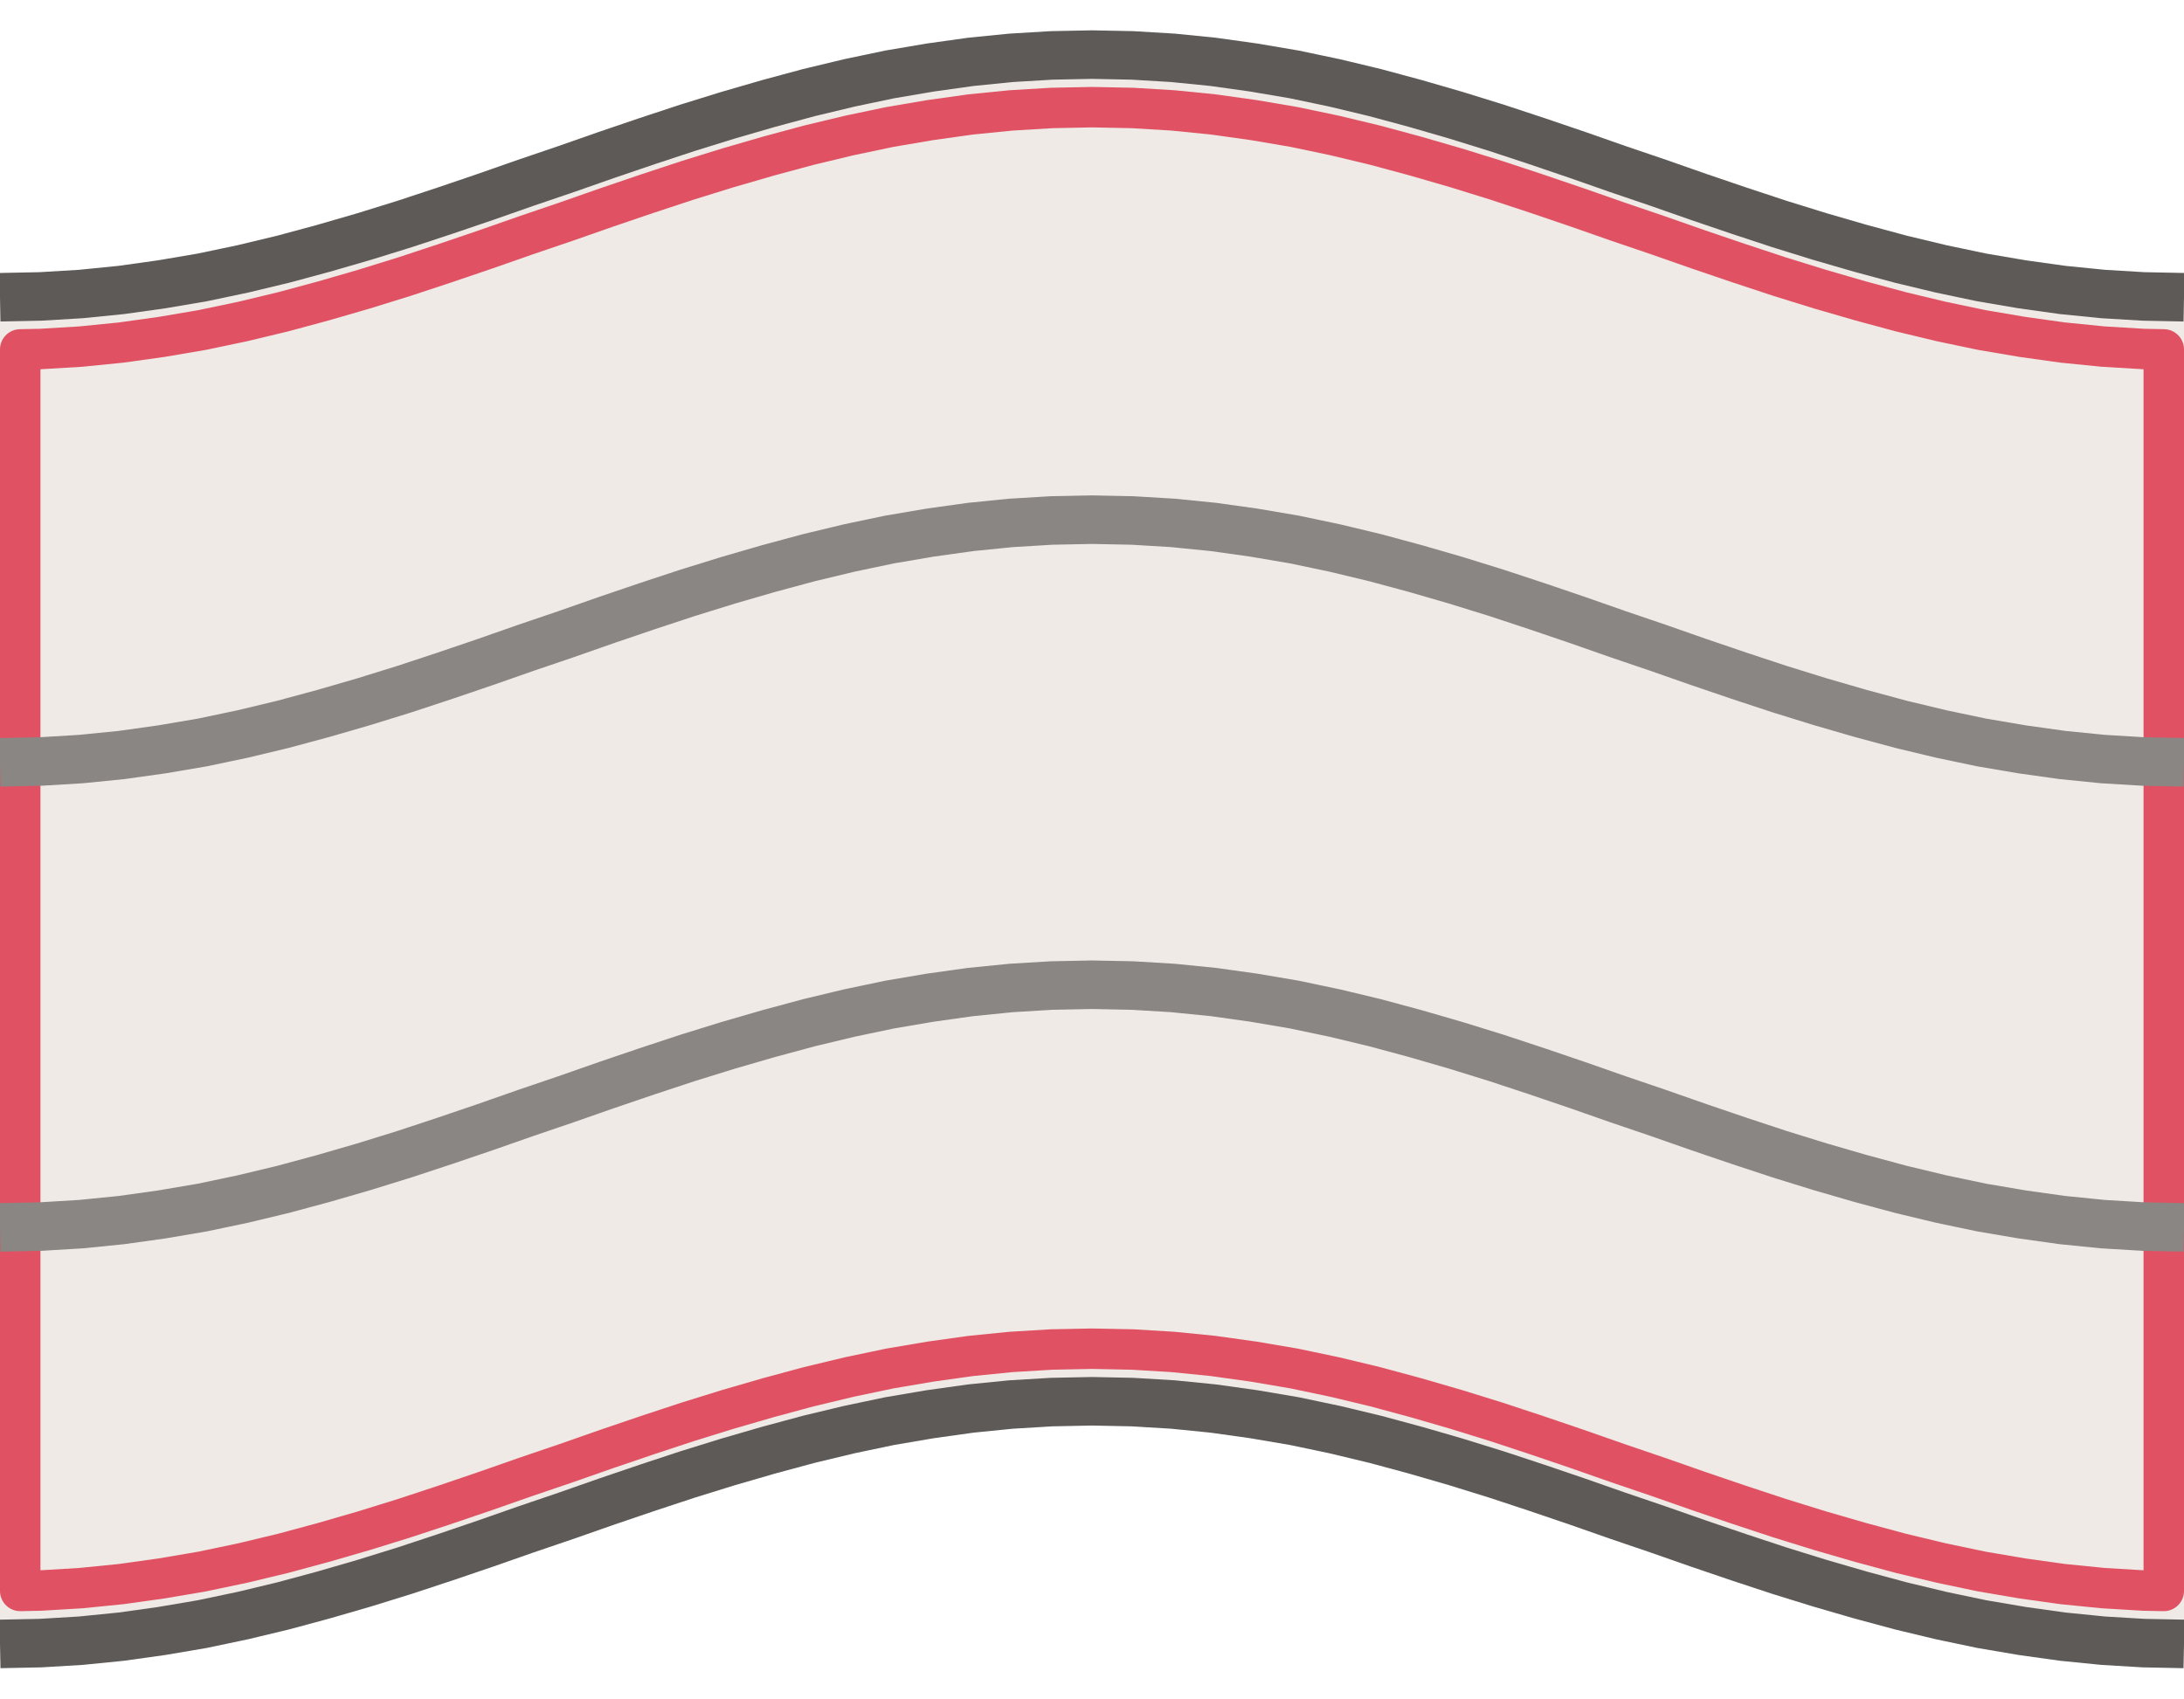
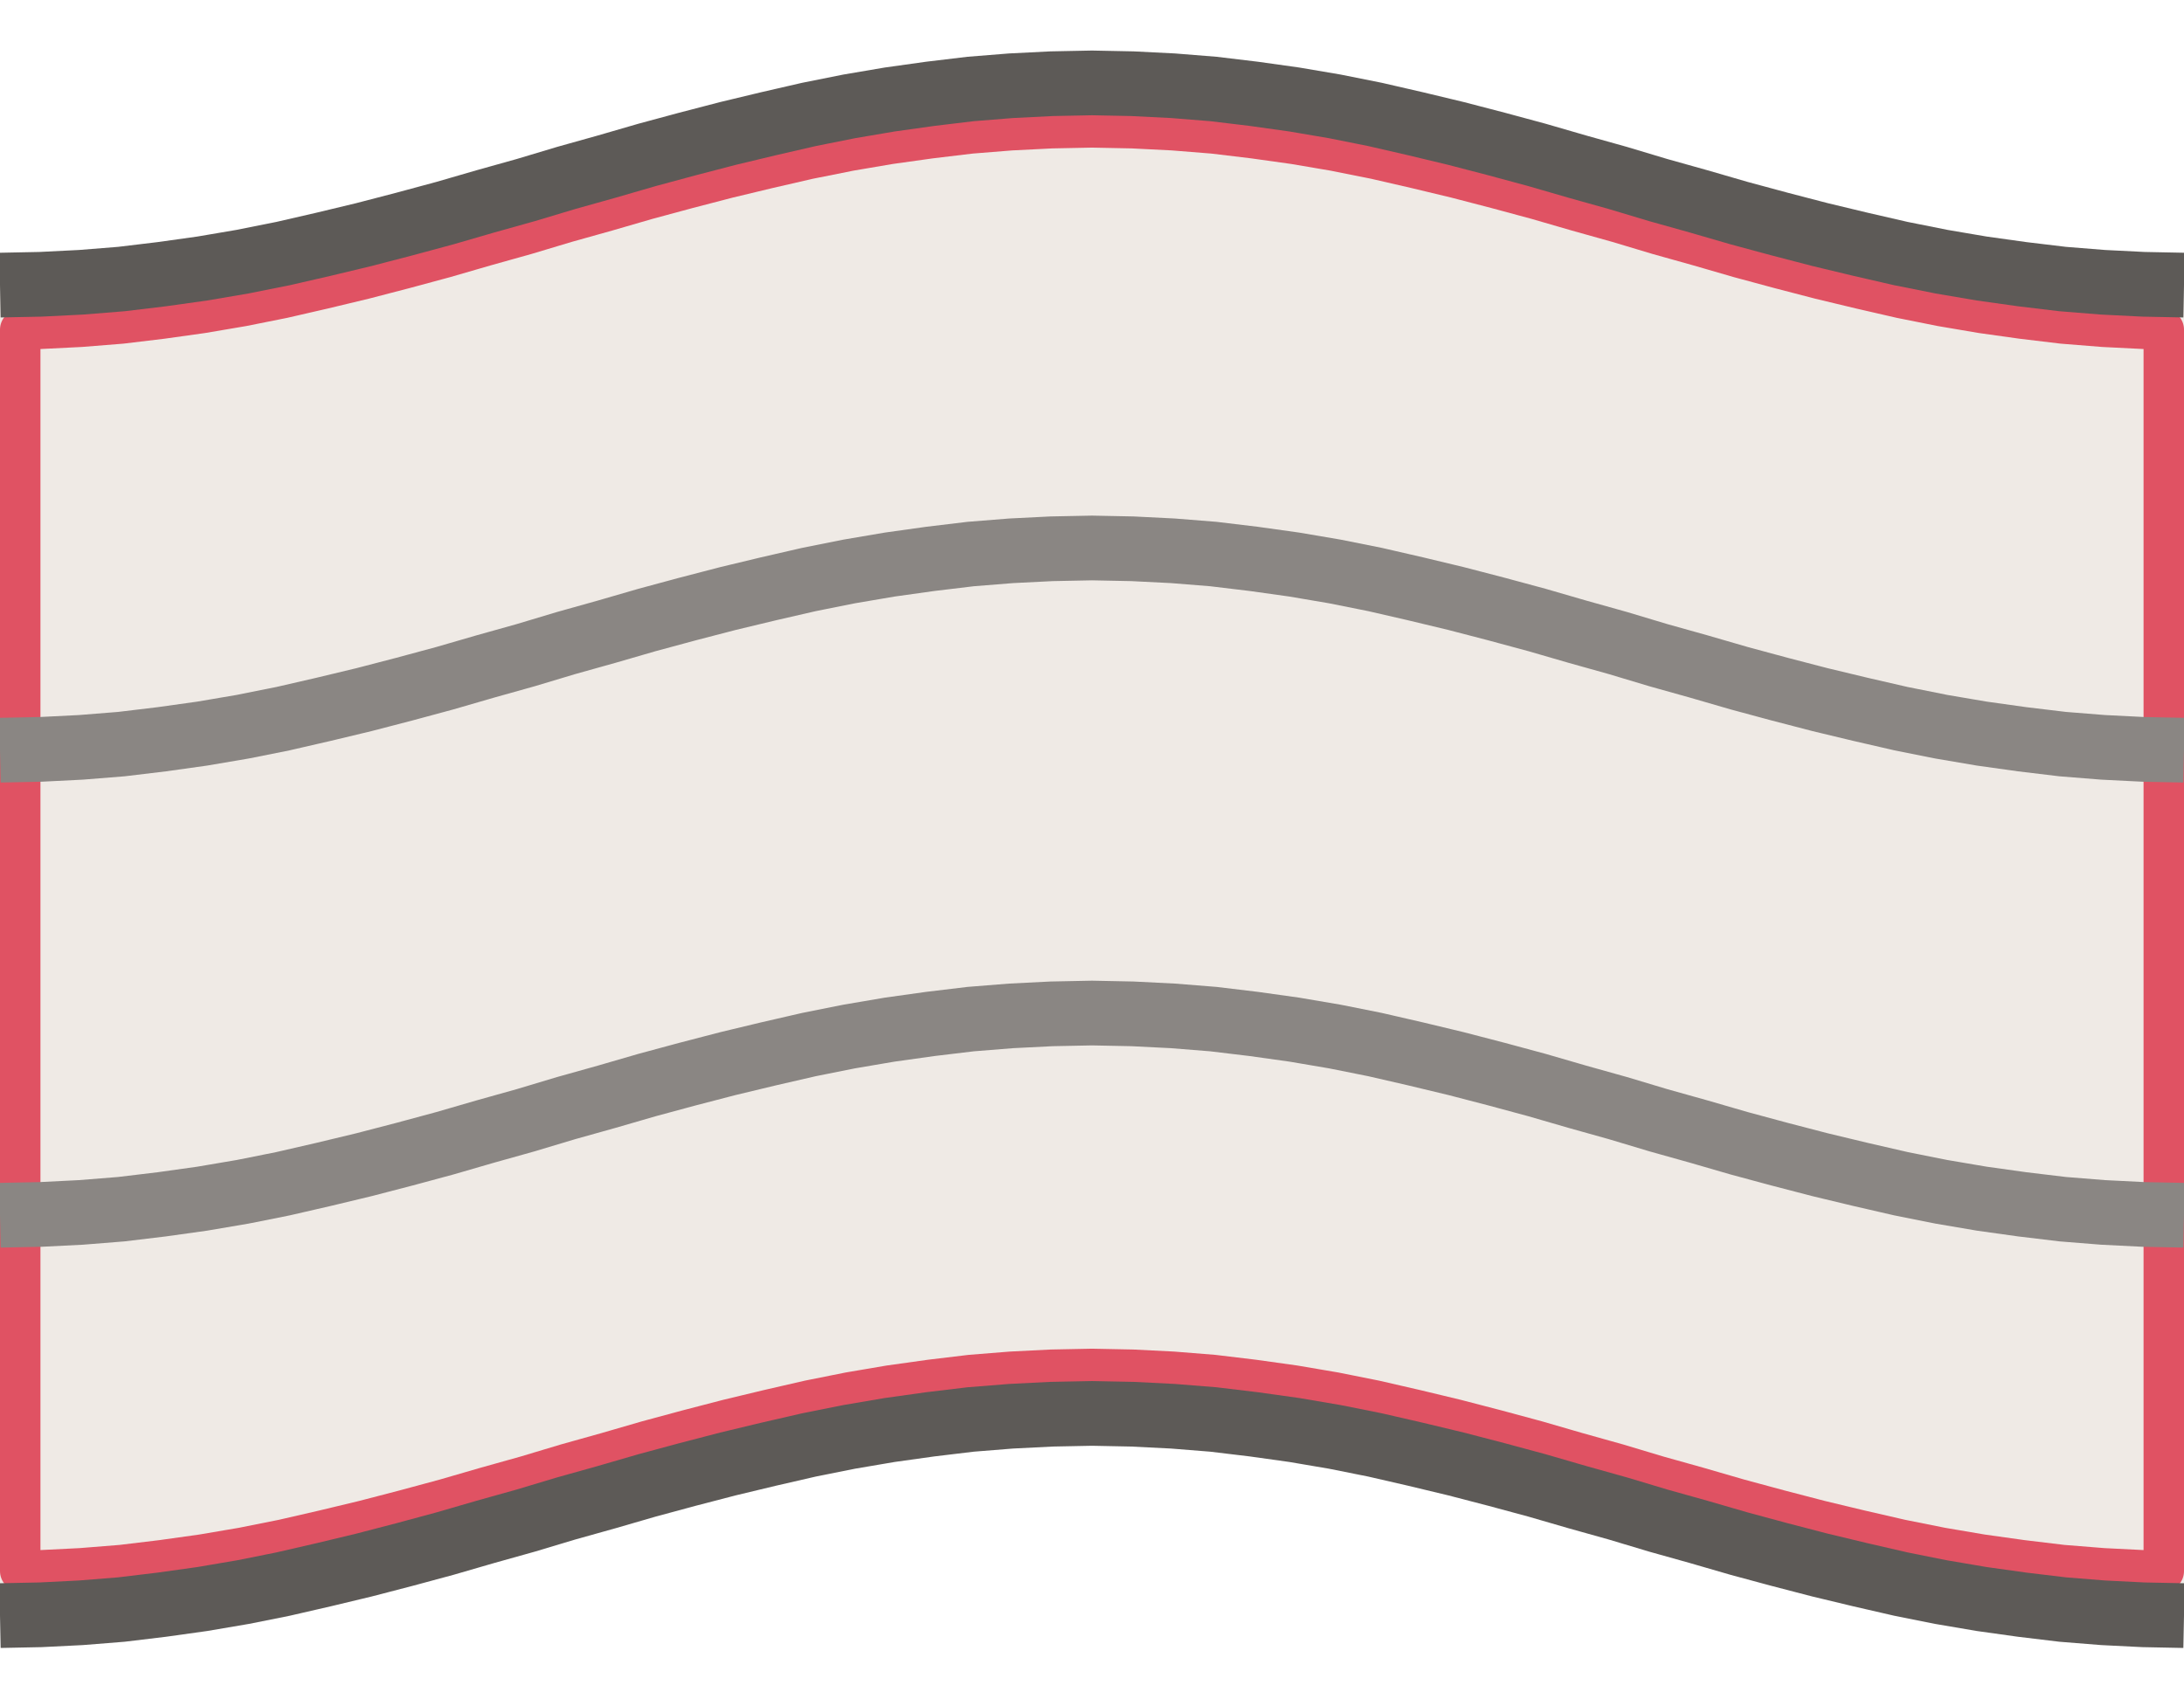
<svg xmlns="http://www.w3.org/2000/svg" width="54" height="42" viewBox="-27.0 -21.0 54 42">
-   <path d="M -27.00 -13.65 L -26.00 -13.67 L -25.00 -13.73 L -24.00 -13.83 L -23.00 -13.97 L -22.00 -14.14 L -21.00 -14.35 L -20.00 -14.59 L -19.00 -14.86 L -18.00 -15.15 L -17.00 -15.46 L -16.00 -15.79 L -15.00 -16.13 L -14.00 -16.48 L -13.00 -16.82 L -12.00 -17.17 L -11.00 -17.51 L -10.00 -17.84 L -9.00 -18.15 L -8.00 -18.44 L -7.00 -18.71 L -6.00 -18.95 L -5.00 -19.16 L -4.00 -19.33 L -3.00 -19.47 L -2.00 -19.57 L -1.00 -19.63 L 0.00 -19.65 L 1.00 -19.63 L 2.00 -19.57 L 3.00 -19.47 L 4.00 -19.33 L 5.00 -19.16 L 6.00 -18.95 L 7.00 -18.71 L 8.00 -18.44 L 9.00 -18.15 L 10.00 -17.84 L 11.00 -17.51 L 12.00 -17.17 L 13.00 -16.82 L 14.00 -16.48 L 15.00 -16.13 L 16.00 -15.79 L 17.00 -15.46 L 18.00 -15.15 L 19.00 -14.86 L 20.00 -14.59 L 21.00 -14.35 L 22.00 -14.14 L 23.00 -13.97 L 24.00 -13.83 L 25.00 -13.73 L 26.00 -13.67 L 27.00 -13.65 L 27.00 19.65 L 26.00 19.63 L 25.00 19.57 L 24.00 19.47 L 23.00 19.33 L 22.00 19.16 L 21.00 18.95 L 20.00 18.71 L 19.00 18.44 L 18.00 18.15 L 17.00 17.84 L 16.00 17.51 L 15.00 17.17 L 14.00 16.82 L 13.00 16.48 L 12.00 16.13 L 11.00 15.79 L 10.00 15.46 L 9.00 15.15 L 8.00 14.86 L 7.00 14.59 L 6.00 14.35 L 5.00 14.14 L 4.00 13.97 L 3.00 13.83 L 2.00 13.73 L 1.00 13.67 L 0.00 13.65 L -1.00 13.67 L -2.00 13.73 L -3.00 13.83 L -4.00 13.97 L -5.00 14.14 L -6.00 14.35 L -7.00 14.59 L -8.00 14.86 L -9.00 15.15 L -10.00 15.46 L -11.00 15.79 L -12.00 16.13 L -13.00 16.48 L -14.00 16.82 L -15.00 17.17 L -16.00 17.51 L -17.00 17.84 L -18.00 18.15 L -19.00 18.44 L -20.00 18.71 L -21.00 18.95 L -22.00 19.16 L -23.00 19.33 L -24.00 19.47 L -25.00 19.57 L -26.00 19.63 L -27.00 19.65 Z" fill="#efeae5" />
-   <path d="M -26.50 -12.36 L -26.00 -12.37 L -25.00 -12.43 L -24.00 -12.53 L -23.00 -12.67 L -22.00 -12.84 L -21.00 -13.05 L -20.00 -13.29 L -19.00 -13.56 L -18.00 -13.85 L -17.00 -14.16 L -16.00 -14.49 L -15.00 -14.83 L -14.00 -15.18 L -13.00 -15.52 L -12.00 -15.87 L -11.00 -16.21 L -10.00 -16.54 L -9.00 -16.85 L -8.00 -17.14 L -7.00 -17.41 L -6.00 -17.65 L -5.00 -17.86 L -4.00 -18.03 L -3.00 -18.17 L -2.00 -18.27 L -1.00 -18.33 L 0.00 -18.35 L 1.00 -18.33 L 2.00 -18.27 L 3.00 -18.17 L 4.00 -18.03 L 5.00 -17.86 L 6.00 -17.65 L 7.00 -17.41 L 8.00 -17.14 L 9.00 -16.85 L 10.00 -16.54 L 11.00 -16.21 L 12.00 -15.87 L 13.00 -15.52 L 14.00 -15.18 L 15.00 -14.83 L 16.00 -14.49 L 17.00 -14.16 L 18.00 -13.85 L 19.00 -13.56 L 20.00 -13.29 L 21.00 -13.05 L 22.00 -12.84 L 23.00 -12.67 L 24.00 -12.53 L 25.00 -12.43 L 26.00 -12.37 L 26.50 -12.36 L 26.50 18.34 L 26.00 18.33 L 25.00 18.27 L 24.00 18.17 L 23.00 18.03 L 22.00 17.86 L 21.00 17.65 L 20.00 17.41 L 19.00 17.14 L 18.00 16.85 L 17.00 16.54 L 16.00 16.21 L 15.00 15.87 L 14.00 15.52 L 13.00 15.18 L 12.00 14.83 L 11.00 14.49 L 10.00 14.16 L 9.00 13.85 L 8.00 13.56 L 7.00 13.29 L 6.00 13.05 L 5.00 12.84 L 4.00 12.67 L 3.00 12.53 L 2.00 12.43 L 1.00 12.37 L 0.00 12.35 L -1.00 12.37 L -2.00 12.43 L -3.00 12.53 L -4.00 12.67 L -5.00 12.84 L -6.00 13.05 L -7.00 13.29 L -8.00 13.56 L -9.00 13.85 L -10.00 14.16 L -11.00 14.49 L -12.00 14.83 L -13.00 15.18 L -14.00 15.52 L -15.00 15.87 L -16.00 16.21 L -17.00 16.54 L -18.00 16.85 L -19.00 17.14 L -20.00 17.41 L -21.00 17.65 L -22.00 17.86 L -23.00 18.03 L -24.00 18.17 L -25.00 18.27 L -26.00 18.33 L -26.50 18.34 Z" fill="none" stroke="#e05263" stroke-width="1.0" stroke-linejoin="round" />
-   <path d="M -27.00 -13.65 L -26.00 -13.67 L -25.00 -13.73 L -24.00 -13.83 L -23.00 -13.97 L -22.00 -14.14 L -21.00 -14.35 L -20.00 -14.59 L -19.00 -14.86 L -18.00 -15.15 L -17.00 -15.46 L -16.00 -15.79 L -15.00 -16.13 L -14.00 -16.48 L -13.00 -16.82 L -12.00 -17.17 L -11.00 -17.51 L -10.00 -17.84 L -9.00 -18.15 L -8.00 -18.44 L -7.00 -18.71 L -6.00 -18.95 L -5.00 -19.16 L -4.00 -19.33 L -3.00 -19.47 L -2.00 -19.57 L -1.00 -19.63 L 0.00 -19.65 L 1.00 -19.63 L 2.00 -19.57 L 3.00 -19.47 L 4.00 -19.33 L 5.00 -19.16 L 6.00 -18.95 L 7.00 -18.71 L 8.00 -18.44 L 9.00 -18.15 L 10.00 -17.84 L 11.00 -17.51 L 12.00 -17.17 L 13.00 -16.82 L 14.00 -16.48 L 15.00 -16.13 L 16.00 -15.79 L 17.00 -15.46 L 18.00 -15.15 L 19.00 -14.86 L 20.00 -14.59 L 21.00 -14.35 L 22.00 -14.14 L 23.00 -13.97 L 24.00 -13.83 L 25.00 -13.73 L 26.00 -13.67 L 27.00 -13.65" fill="none" stroke="#5d5a57" stroke-width="1.2" />
-   <path d="M -27.00 19.65 L -26.00 19.63 L -25.00 19.57 L -24.00 19.47 L -23.00 19.33 L -22.00 19.16 L -21.00 18.95 L -20.00 18.71 L -19.00 18.44 L -18.00 18.15 L -17.00 17.84 L -16.00 17.51 L -15.00 17.17 L -14.00 16.82 L -13.00 16.48 L -12.00 16.13 L -11.00 15.79 L -10.00 15.46 L -9.00 15.15 L -8.00 14.86 L -7.00 14.59 L -6.00 14.35 L -5.00 14.14 L -4.00 13.97 L -3.00 13.83 L -2.00 13.73 L -1.00 13.67 L 0.00 13.65 L 1.00 13.67 L 2.00 13.73 L 3.00 13.83 L 4.00 13.97 L 5.00 14.14 L 6.00 14.35 L 7.00 14.59 L 8.00 14.86 L 9.00 15.15 L 10.00 15.46 L 11.00 15.79 L 12.00 16.13 L 13.00 16.48 L 14.00 16.82 L 15.00 17.17 L 16.00 17.51 L 17.00 17.84 L 18.00 18.15 L 19.00 18.44 L 20.00 18.71 L 21.00 18.95 L 22.00 19.16 L 23.00 19.33 L 24.00 19.47 L 25.00 19.57 L 26.00 19.63 L 27.00 19.65" fill="none" stroke="#5d5a57" stroke-width="1.2" />
-   <path d="M -27.00 -2.15 L -26.00 -2.17 L -25.00 -2.23 L -24.00 -2.33 L -23.00 -2.47 L -22.00 -2.64 L -21.00 -2.85 L -20.00 -3.09 L -19.00 -3.36 L -18.00 -3.65 L -17.00 -3.96 L -16.00 -4.29 L -15.00 -4.63 L -14.00 -4.98 L -13.00 -5.32 L -12.00 -5.67 L -11.00 -6.01 L -10.00 -6.34 L -9.00 -6.65 L -8.00 -6.94 L -7.00 -7.21 L -6.00 -7.45 L -5.00 -7.66 L -4.00 -7.83 L -3.00 -7.97 L -2.00 -8.07 L -1.00 -8.13 L 0.00 -8.15 L 1.00 -8.13 L 2.00 -8.07 L 3.00 -7.97 L 4.00 -7.83 L 5.00 -7.66 L 6.00 -7.45 L 7.00 -7.21 L 8.00 -6.94 L 9.00 -6.65 L 10.00 -6.34 L 11.00 -6.01 L 12.00 -5.67 L 13.00 -5.32 L 14.00 -4.98 L 15.00 -4.63 L 16.00 -4.29 L 17.00 -3.96 L 18.00 -3.65 L 19.00 -3.36 L 20.00 -3.09 L 21.00 -2.85 L 22.00 -2.64 L 23.00 -2.47 L 24.00 -2.33 L 25.00 -2.23 L 26.00 -2.17 L 27.00 -2.15" fill="none" stroke="#8a8683" stroke-width="1.2" />
-   <path d="M -27.00 9.35 L -26.00 9.33 L -25.00 9.27 L -24.00 9.17 L -23.00 9.03 L -22.00 8.86 L -21.00 8.65 L -20.00 8.41 L -19.00 8.14 L -18.00 7.85 L -17.00 7.54 L -16.00 7.21 L -15.00 6.87 L -14.00 6.52 L -13.00 6.18 L -12.00 5.83 L -11.00 5.49 L -10.00 5.16 L -9.00 4.85 L -8.00 4.56 L -7.00 4.29 L -6.00 4.05 L -5.00 3.84 L -4.00 3.67 L -3.00 3.53 L -2.00 3.43 L -1.00 3.37 L 0.00 3.35 L 1.00 3.37 L 2.00 3.43 L 3.00 3.53 L 4.00 3.67 L 5.00 3.84 L 6.00 4.05 L 7.00 4.29 L 8.00 4.56 L 9.00 4.85 L 10.00 5.16 L 11.00 5.49 L 12.00 5.83 L 13.00 6.18 L 14.00 6.52 L 15.00 6.87 L 16.00 7.21 L 17.00 7.54 L 18.00 7.85 L 19.00 8.14 L 20.00 8.41 L 21.00 8.65 L 22.00 8.86 L 23.00 9.03 L 24.00 9.17 L 25.00 9.27 L 26.00 9.33 L 27.00 9.35" fill="none" stroke="#8a8683" stroke-width="1.2" />
+   <path d="M -27.00 -13.95 L -26.00 -13.97 L -25.00 -14.02 L -24.00 -14.10 L -23.00 -14.22 L -22.00 -14.36 L -21.00 -14.53 L -20.00 -14.73 L -19.00 -14.96 L -18.00 -15.20 L -17.00 -15.46 L -16.00 -15.73 L -15.00 -16.02 L -14.00 -16.30 L -13.00 -16.60 L -12.00 -16.88 L -11.00 -17.17 L -10.00 -17.44 L -9.00 -17.70 L -8.00 -17.94 L -7.00 -18.17 L -6.00 -18.37 L -5.00 -18.54 L -4.00 -18.68 L -3.00 -18.80 L -2.00 -18.88 L -1.00 -18.93 L 0.00 -18.95 L 1.00 -18.93 L 2.00 -18.88 L 3.00 -18.80 L 4.00 -18.68 L 5.00 -18.54 L 6.00 -18.37 L 7.00 -18.17 L 8.00 -17.94 L 9.00 -17.70 L 10.00 -17.44 L 11.00 -17.17 L 12.00 -16.88 L 13.00 -16.60 L 14.00 -16.30 L 15.00 -16.02 L 16.00 -15.73 L 17.00 -15.46 L 18.00 -15.20 L 19.00 -14.96 L 20.00 -14.73 L 21.00 -14.53 L 22.00 -14.36 L 23.00 -14.22 L 24.00 -14.10 L 25.00 -14.02 L 26.00 -13.97 L 27.00 -13.95 L 27.00 18.95 L 26.00 18.93 L 25.00 18.88 L 24.00 18.80 L 23.00 18.68 L 22.00 18.54 L 21.00 18.37 L 20.00 18.17 L 19.00 17.94 L 18.00 17.70 L 17.00 17.44 L 16.00 17.17 L 15.00 16.88 L 14.00 16.60 L 13.00 16.30 L 12.00 16.02 L 11.00 15.73 L 10.00 15.46 L 9.00 15.20 L 8.00 14.96 L 7.00 14.73 L 6.00 14.53 L 5.00 14.36 L 4.00 14.22 L 3.00 14.10 L 2.00 14.02 L 1.00 13.97 L 0.00 13.95 L -1.00 13.97 L -2.00 14.02 L -3.00 14.10 L -4.00 14.22 L -5.00 14.36 L -6.00 14.53 L -7.00 14.73 L -8.00 14.96 L -9.00 15.20 L -10.00 15.46 L -11.00 15.73 L -12.00 16.02 L -13.00 16.30 L -14.00 16.60 L -15.00 16.88 L -16.00 17.17 L -17.00 17.44 L -18.00 17.70 L -19.00 17.94 L -20.00 18.17 L -21.00 18.37 L -22.00 18.54 L -23.00 18.68 L -24.00 18.80 L -25.00 18.88 L -26.00 18.93 L -27.00 18.95 Z" fill="#efeae5" />
+   <path d="M -26.50 -12.85 L -26.00 -12.87 L -25.00 -12.92 L -24.00 -13.00 L -23.00 -13.12 L -22.00 -13.26 L -21.00 -13.43 L -20.00 -13.63 L -19.00 -13.86 L -18.00 -14.10 L -17.00 -14.36 L -16.00 -14.63 L -15.00 -14.92 L -14.00 -15.20 L -13.00 -15.50 L -12.00 -15.78 L -11.00 -16.07 L -10.00 -16.34 L -9.00 -16.60 L -8.00 -16.84 L -7.00 -17.07 L -6.00 -17.27 L -5.00 -17.44 L -4.00 -17.58 L -3.00 -17.70 L -2.00 -17.78 L -1.00 -17.83 L 0.00 -17.85 L 1.00 -17.83 L 2.00 -17.78 L 3.00 -17.70 L 4.00 -17.58 L 5.00 -17.44 L 6.00 -17.27 L 7.00 -17.07 L 8.00 -16.84 L 9.00 -16.60 L 10.00 -16.34 L 11.00 -16.07 L 12.00 -15.78 L 13.00 -15.50 L 14.00 -15.20 L 15.00 -14.92 L 16.00 -14.63 L 17.00 -14.36 L 18.00 -14.10 L 19.00 -13.86 L 20.00 -13.63 L 21.00 -13.43 L 22.00 -13.26 L 23.00 -13.12 L 24.00 -13.00 L 25.00 -12.92 L 26.00 -12.87 L 26.50 -12.85 L 26.50 17.85 L 26.00 17.83 L 25.00 17.78 L 24.00 17.70 L 23.00 17.58 L 22.00 17.44 L 21.00 17.27 L 20.00 17.07 L 19.00 16.84 L 18.00 16.60 L 17.00 16.34 L 16.00 16.07 L 15.00 15.78 L 14.00 15.50 L 13.00 15.20 L 12.00 14.92 L 11.00 14.63 L 10.00 14.36 L 9.00 14.10 L 8.00 13.86 L 7.00 13.63 L 6.00 13.43 L 5.00 13.26 L 4.00 13.12 L 3.00 13.00 L 2.00 12.92 L 1.00 12.87 L 0.00 12.85 L -1.00 12.87 L -2.00 12.92 L -3.00 13.00 L -4.00 13.12 L -5.00 13.26 L -6.00 13.43 L -7.00 13.63 L -8.00 13.86 L -9.00 14.10 L -10.00 14.36 L -11.00 14.63 L -12.00 14.92 L -13.00 15.20 L -14.00 15.50 L -15.00 15.78 L -16.00 16.07 L -17.00 16.34 L -18.00 16.60 L -19.00 16.84 L -20.00 17.07 L -21.00 17.27 L -22.00 17.44 L -23.00 17.58 L -24.00 17.70 L -25.00 17.78 L -26.00 17.83 L -26.50 17.85 Z" fill="none" stroke="#e05263" stroke-width="1.0" stroke-linejoin="round" />
+   <path d="M -27.00 -13.95 L -26.00 -13.97 L -25.00 -14.02 L -24.00 -14.10 L -23.00 -14.22 L -22.00 -14.36 L -21.00 -14.53 L -20.00 -14.73 L -19.00 -14.96 L -18.00 -15.20 L -17.00 -15.46 L -16.00 -15.73 L -15.00 -16.02 L -14.00 -16.30 L -13.00 -16.60 L -12.00 -16.88 L -11.00 -17.17 L -10.00 -17.44 L -9.00 -17.70 L -8.00 -17.94 L -7.00 -18.17 L -6.00 -18.37 L -5.00 -18.54 L -4.00 -18.68 L -3.00 -18.80 L -2.00 -18.88 L -1.00 -18.93 L 0.00 -18.95 L 1.00 -18.93 L 2.00 -18.88 L 3.00 -18.80 L 4.00 -18.68 L 5.00 -18.54 L 6.00 -18.37 L 7.00 -18.17 L 8.00 -17.94 L 9.00 -17.70 L 10.00 -17.44 L 11.00 -17.17 L 12.00 -16.88 L 13.00 -16.60 L 14.00 -16.30 L 15.00 -16.02 L 16.00 -15.73 L 17.00 -15.46 L 18.00 -15.20 L 19.00 -14.96 L 20.00 -14.73 L 21.00 -14.53 L 22.00 -14.36 L 23.00 -14.22 L 24.00 -14.10 L 25.00 -14.02 L 26.00 -13.97 L 27.00 -13.95" fill="none" stroke="#5d5a57" stroke-width="1.6" />
+   <path d="M -27.00 18.95 L -26.00 18.93 L -25.00 18.88 L -24.00 18.80 L -23.00 18.68 L -22.00 18.54 L -21.00 18.37 L -20.00 18.17 L -19.00 17.94 L -18.00 17.70 L -17.00 17.44 L -16.00 17.17 L -15.00 16.88 L -14.00 16.60 L -13.00 16.30 L -12.00 16.02 L -11.00 15.73 L -10.00 15.46 L -9.00 15.20 L -8.00 14.96 L -7.00 14.73 L -6.00 14.53 L -5.00 14.36 L -4.00 14.22 L -3.00 14.10 L -2.00 14.02 L -1.00 13.97 L 0.00 13.95 L 1.00 13.97 L 2.00 14.02 L 3.00 14.10 L 4.00 14.22 L 5.00 14.36 L 6.00 14.53 L 7.00 14.73 L 8.00 14.96 L 9.00 15.20 L 10.00 15.46 L 11.00 15.73 L 12.00 16.02 L 13.00 16.30 L 14.00 16.60 L 15.00 16.88 L 16.00 17.17 L 17.00 17.44 L 18.00 17.70 L 19.00 17.94 L 20.00 18.17 L 21.00 18.37 L 22.00 18.54 L 23.00 18.68 L 24.00 18.80 L 25.00 18.88 L 26.00 18.93 L 27.00 18.95" fill="none" stroke="#5d5a57" stroke-width="1.6" />
+   <path d="M -27.00 -2.45 L -26.00 -2.47 L -25.00 -2.52 L -24.00 -2.60 L -23.00 -2.72 L -22.00 -2.86 L -21.00 -3.03 L -20.00 -3.23 L -19.00 -3.46 L -18.00 -3.70 L -17.00 -3.96 L -16.00 -4.23 L -15.00 -4.52 L -14.00 -4.80 L -13.00 -5.10 L -12.00 -5.38 L -11.00 -5.67 L -10.00 -5.94 L -9.00 -6.20 L -8.00 -6.44 L -7.00 -6.67 L -6.00 -6.87 L -5.00 -7.04 L -4.00 -7.18 L -3.00 -7.30 L -2.00 -7.38 L -1.00 -7.43 L 0.00 -7.45 L 1.00 -7.43 L 2.00 -7.38 L 3.00 -7.30 L 4.00 -7.18 L 5.00 -7.04 L 6.00 -6.87 L 7.00 -6.67 L 8.00 -6.44 L 9.00 -6.20 L 10.00 -5.94 L 11.00 -5.67 L 12.00 -5.38 L 13.00 -5.10 L 14.00 -4.80 L 15.00 -4.52 L 16.00 -4.23 L 17.00 -3.96 L 18.00 -3.70 L 19.00 -3.46 L 20.00 -3.23 L 21.00 -3.03 L 22.00 -2.86 L 23.00 -2.72 L 24.00 -2.60 L 25.00 -2.52 L 26.00 -2.47 L 27.00 -2.45" fill="none" stroke="#8a8683" stroke-width="1.6" />
+   <path d="M -27.00 9.05 L -26.00 9.03 L -25.00 8.98 L -24.00 8.90 L -23.00 8.78 L -22.00 8.64 L -21.00 8.47 L -20.00 8.27 L -19.00 8.04 L -18.00 7.80 L -17.00 7.54 L -16.00 7.27 L -15.00 6.98 L -14.00 6.70 L -13.00 6.40 L -12.00 6.12 L -11.00 5.83 L -10.00 5.56 L -9.00 5.30 L -8.00 5.06 L -7.00 4.83 L -6.00 4.63 L -5.00 4.46 L -4.00 4.32 L -3.00 4.20 L -2.00 4.12 L -1.00 4.07 L 0.00 4.05 L 1.00 4.07 L 2.00 4.12 L 3.00 4.20 L 4.00 4.32 L 5.00 4.46 L 6.00 4.63 L 7.00 4.83 L 8.00 5.06 L 9.00 5.30 L 10.00 5.56 L 11.00 5.83 L 12.00 6.12 L 13.00 6.40 L 14.00 6.70 L 15.00 6.98 L 16.00 7.27 L 17.00 7.54 L 18.00 7.80 L 19.00 8.04 L 20.00 8.27 L 21.00 8.47 L 22.00 8.64 L 23.00 8.78 L 24.00 8.90 L 25.00 8.98 L 26.00 9.03 L 27.00 9.05" fill="none" stroke="#8a8683" stroke-width="1.6" />
</svg>
